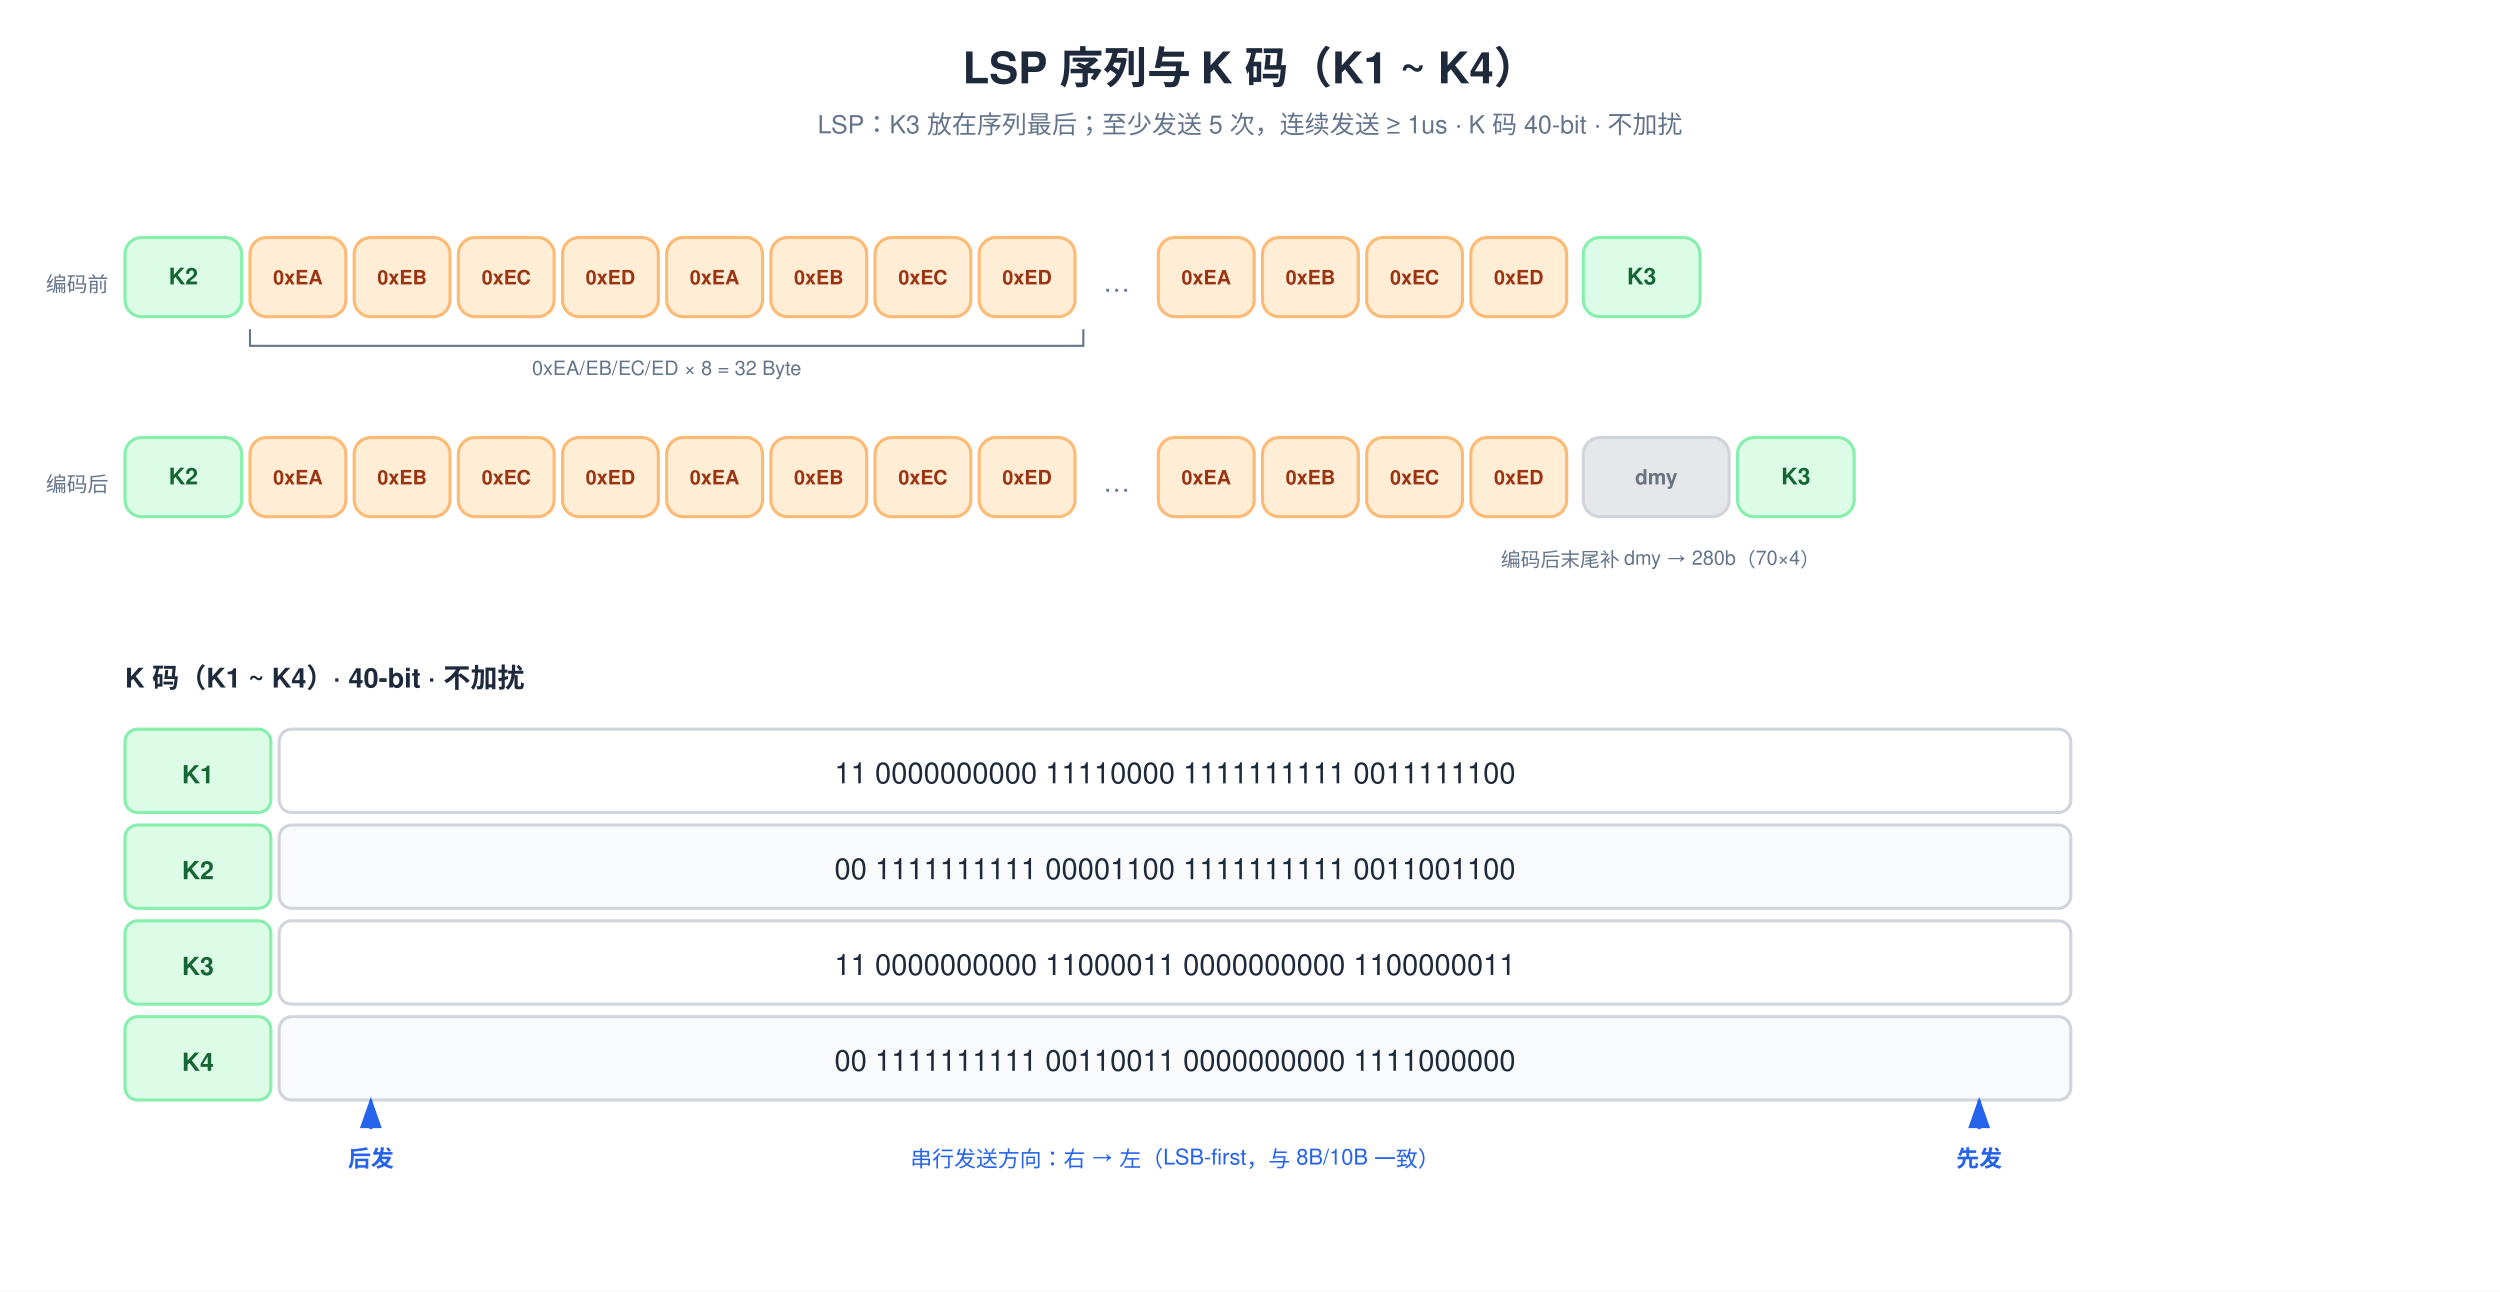
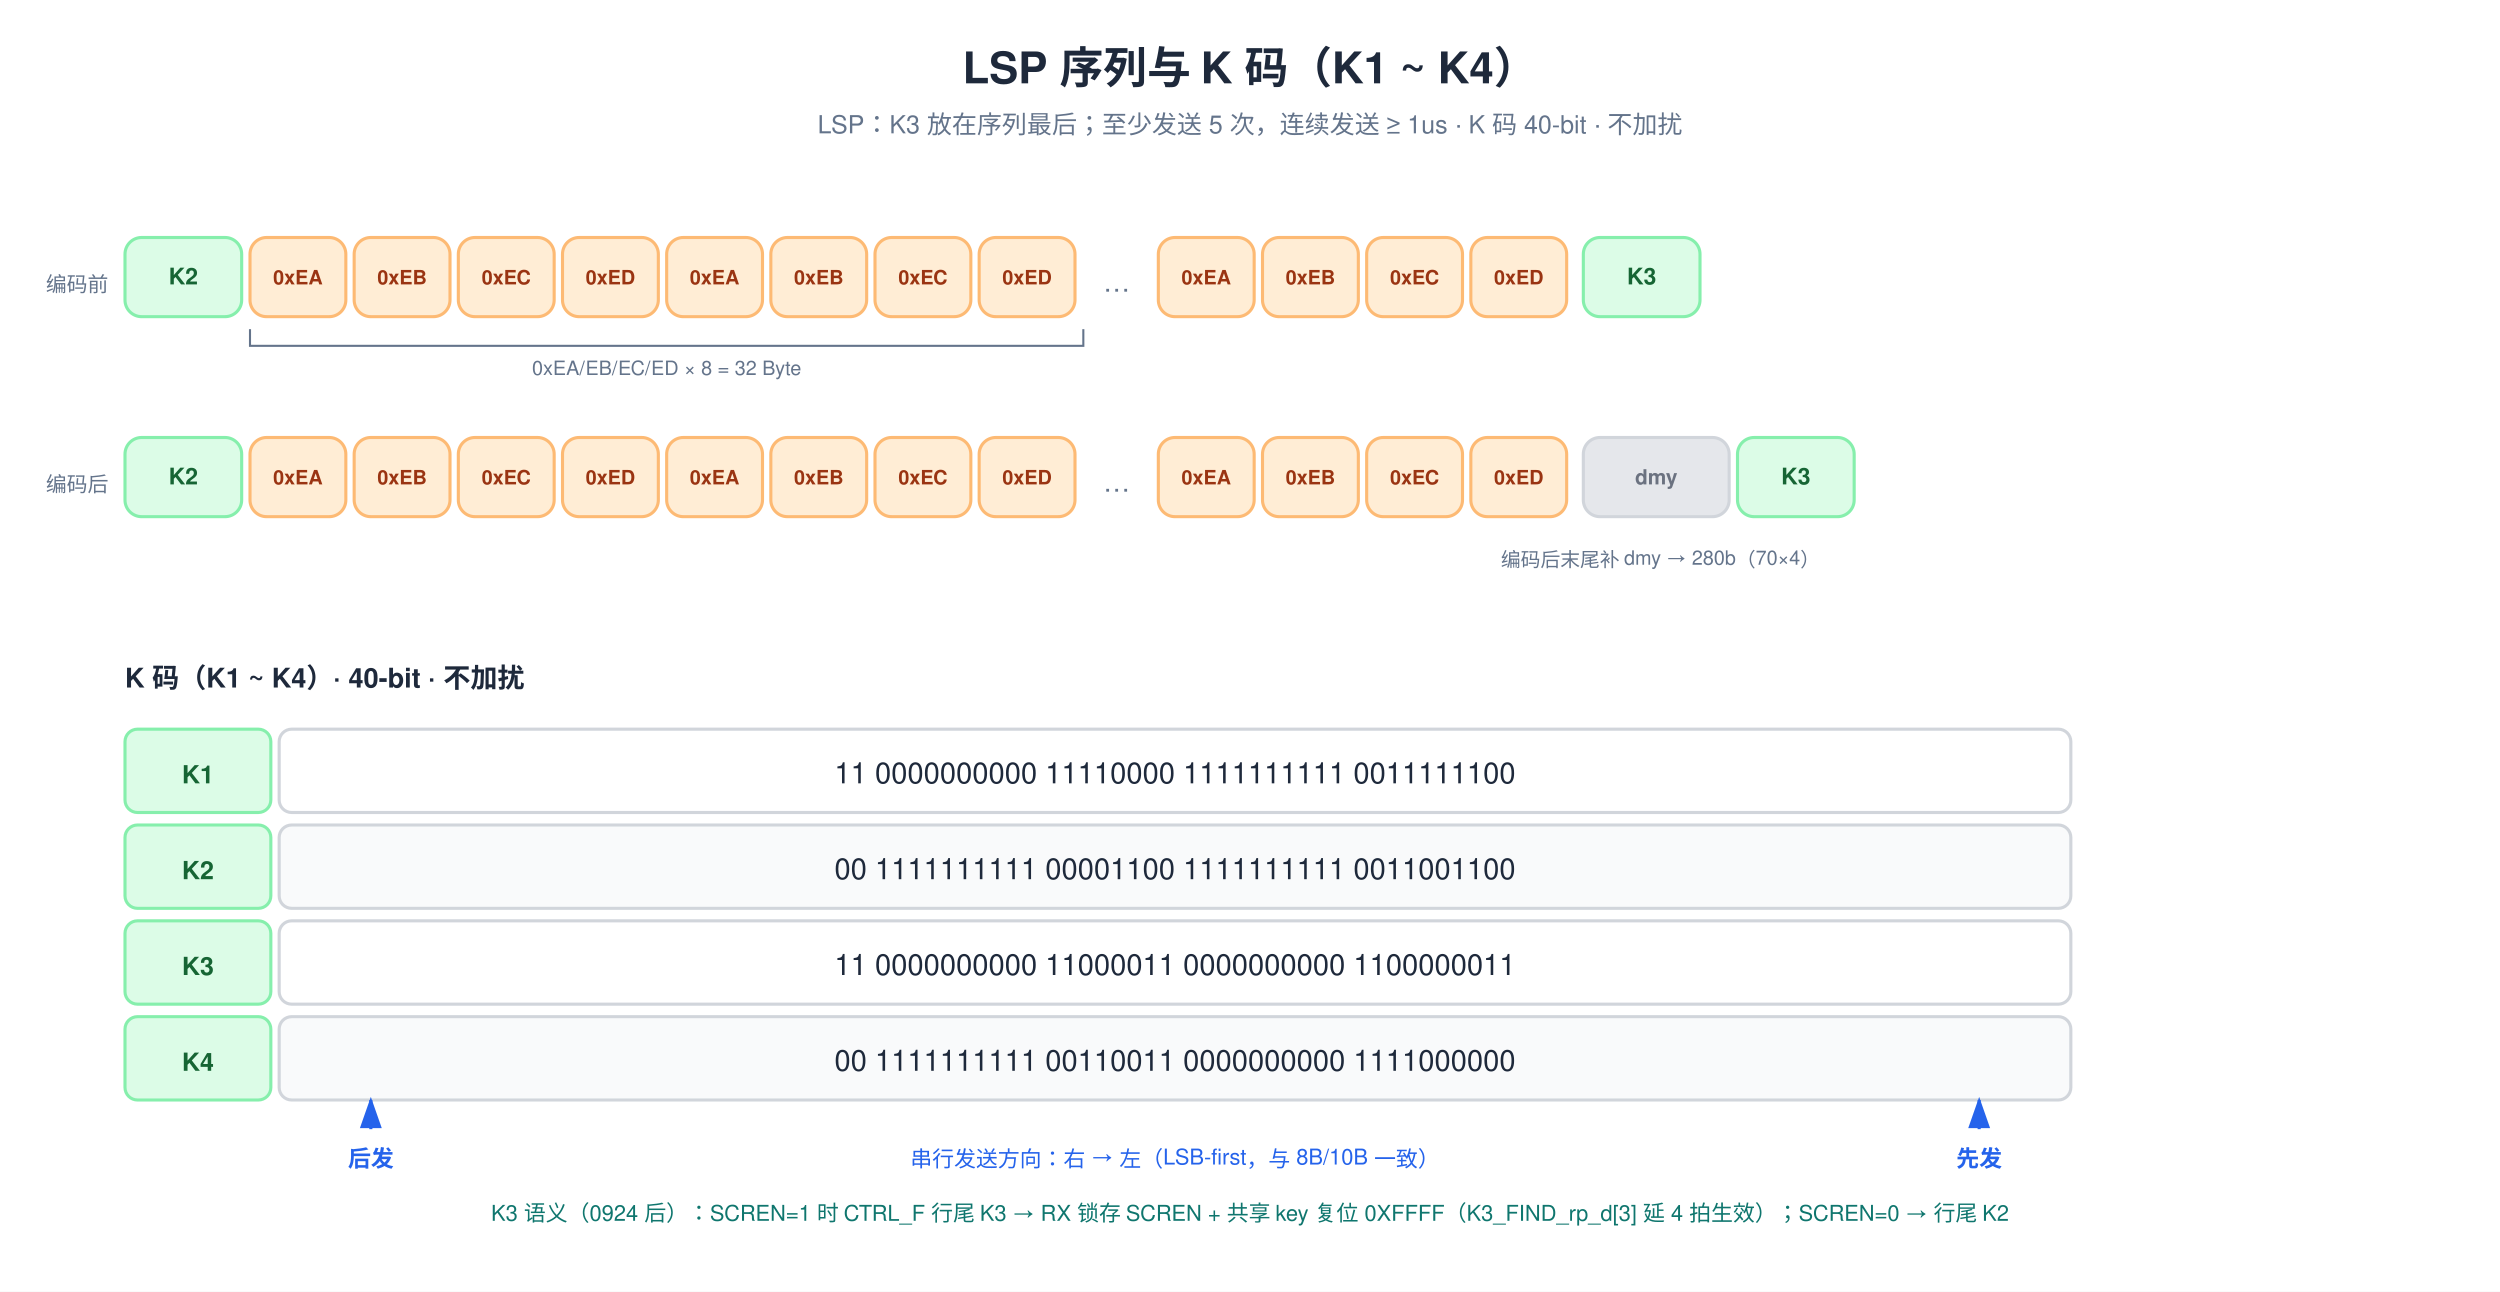
<svg xmlns="http://www.w3.org/2000/svg" viewBox="0 0 1200 620" width="1200" height="620">
  <style>text { font-family: 'Helvetica Neue', Helvetica, Arial, 'PingFang SC', 'Microsoft YaHei', 'Microsoft JhengHei', 'SimHei', sans-serif; }</style>
  <defs>
    <marker id="ar-blue" markerWidth="10" markerHeight="7" refX="9" refY="3.5" orient="auto">
      <polygon points="0 0, 10 3.5, 0 7" fill="#2563eb" />
    </marker>
    <marker id="ar-green" markerWidth="10" markerHeight="7" refX="9" refY="3.5" orient="auto">
      <polygon points="0 0, 10 3.5, 0 7" fill="#059669" />
    </marker>
    <marker id="ar-purple" markerWidth="10" markerHeight="7" refX="9" refY="3.5" orient="auto">
      <polygon points="0 0, 10 3.5, 0 7" fill="#7c3aed" />
    </marker>
    <marker id="ar-orange" markerWidth="10" markerHeight="7" refX="9" refY="3.5" orient="auto">
      <polygon points="0 0, 10 3.5, 0 7" fill="#ea580c" />
    </marker>
    <marker id="ar-gray" markerWidth="10" markerHeight="7" refX="9" refY="3.5" orient="auto">
      <polygon points="0 0, 10 3.5, 0 7" fill="#9ca3af" />
    </marker>
  </defs>
  <rect width="1200" height="620" fill="#ffffff" />
  <text x="600" y="40" font-size="21" fill="#1e293b" text-anchor="middle" font-weight="600">LSP 序列与 K 码（K1 ~ K4）</text>
  <text x="600" y="64" font-size="12" fill="#64748b" text-anchor="middle">LSP：K3 放在序列最后；至少发送 5 次，连续发送 ≥ 1us · K 码 40-bit · 不加扰</text>
  <text x="52" y="140" font-size="10" fill="#64748b" text-anchor="end">编码前</text>
  <rect x="60" y="114" width="56" height="38" rx="8" fill="#dcfce7" stroke="#86efac" stroke-width="1.5" />
  <text x="88.0" y="136.5" font-size="11" fill="#166534" text-anchor="middle" font-weight="600">K2</text>
  <rect x="120" y="114" width="46" height="38" rx="8" fill="#ffedd5" stroke="#fdba74" stroke-width="1.5" />
  <text x="143.0" y="136.5" font-size="9.5" fill="#9a3412" text-anchor="middle" font-weight="600">0xEA</text>
  <rect x="170" y="114" width="46" height="38" rx="8" fill="#ffedd5" stroke="#fdba74" stroke-width="1.5" />
  <text x="193.0" y="136.5" font-size="9.5" fill="#9a3412" text-anchor="middle" font-weight="600">0xEB</text>
  <rect x="220" y="114" width="46" height="38" rx="8" fill="#ffedd5" stroke="#fdba74" stroke-width="1.5" />
  <text x="243.0" y="136.5" font-size="9.5" fill="#9a3412" text-anchor="middle" font-weight="600">0xEC</text>
  <rect x="270" y="114" width="46" height="38" rx="8" fill="#ffedd5" stroke="#fdba74" stroke-width="1.5" />
  <text x="293.0" y="136.5" font-size="9.5" fill="#9a3412" text-anchor="middle" font-weight="600">0xED</text>
  <rect x="320" y="114" width="46" height="38" rx="8" fill="#ffedd5" stroke="#fdba74" stroke-width="1.5" />
  <text x="343.0" y="136.5" font-size="9.5" fill="#9a3412" text-anchor="middle" font-weight="600">0xEA</text>
  <rect x="370" y="114" width="46" height="38" rx="8" fill="#ffedd5" stroke="#fdba74" stroke-width="1.5" />
  <text x="393.0" y="136.5" font-size="9.5" fill="#9a3412" text-anchor="middle" font-weight="600">0xEB</text>
  <rect x="420" y="114" width="46" height="38" rx="8" fill="#ffedd5" stroke="#fdba74" stroke-width="1.5" />
  <text x="443.0" y="136.5" font-size="9.5" fill="#9a3412" text-anchor="middle" font-weight="600">0xEC</text>
  <rect x="470" y="114" width="46" height="38" rx="8" fill="#ffedd5" stroke="#fdba74" stroke-width="1.5" />
  <text x="493.0" y="136.5" font-size="9.5" fill="#9a3412" text-anchor="middle" font-weight="600">0xED</text>
  <text x="536" y="140" font-size="13" fill="#64748b" text-anchor="middle">…</text>
  <rect x="556" y="114" width="46" height="38" rx="8" fill="#ffedd5" stroke="#fdba74" stroke-width="1.5" />
  <text x="579.0" y="136.5" font-size="9.5" fill="#9a3412" text-anchor="middle" font-weight="600">0xEA</text>
  <rect x="606" y="114" width="46" height="38" rx="8" fill="#ffedd5" stroke="#fdba74" stroke-width="1.5" />
  <text x="629.0" y="136.5" font-size="9.5" fill="#9a3412" text-anchor="middle" font-weight="600">0xEB</text>
  <rect x="656" y="114" width="46" height="38" rx="8" fill="#ffedd5" stroke="#fdba74" stroke-width="1.5" />
  <text x="679.0" y="136.5" font-size="9.5" fill="#9a3412" text-anchor="middle" font-weight="600">0xEC</text>
  <rect x="706" y="114" width="46" height="38" rx="8" fill="#ffedd5" stroke="#fdba74" stroke-width="1.5" />
  <text x="729.0" y="136.5" font-size="9.5" fill="#9a3412" text-anchor="middle" font-weight="600">0xED</text>
  <rect x="760" y="114" width="56" height="38" rx="8" fill="#dcfce7" stroke="#86efac" stroke-width="1.5" />
  <text x="788.0" y="136.5" font-size="11" fill="#166534" text-anchor="middle" font-weight="600">K3</text>
  <path d="M 120 158 L 120 166 L 520 166 L 520 158" stroke="#64748b" stroke-width="1" fill="none" />
  <text x="320" y="180" font-size="9.5" fill="#64748b" text-anchor="middle">0xEA/EB/EC/ED × 8 = 32 Byte</text>
  <text x="52" y="236" font-size="10" fill="#64748b" text-anchor="end">编码后</text>
  <rect x="60" y="210" width="56" height="38" rx="8" fill="#dcfce7" stroke="#86efac" stroke-width="1.5" />
  <text x="88.0" y="232.5" font-size="11" fill="#166534" text-anchor="middle" font-weight="600">K2</text>
  <rect x="120" y="210" width="46" height="38" rx="8" fill="#ffedd5" stroke="#fdba74" stroke-width="1.5" />
  <text x="143.0" y="232.5" font-size="9.5" fill="#9a3412" text-anchor="middle" font-weight="600">0xEA</text>
  <rect x="170" y="210" width="46" height="38" rx="8" fill="#ffedd5" stroke="#fdba74" stroke-width="1.5" />
  <text x="193.0" y="232.5" font-size="9.5" fill="#9a3412" text-anchor="middle" font-weight="600">0xEB</text>
  <rect x="220" y="210" width="46" height="38" rx="8" fill="#ffedd5" stroke="#fdba74" stroke-width="1.5" />
  <text x="243.0" y="232.5" font-size="9.5" fill="#9a3412" text-anchor="middle" font-weight="600">0xEC</text>
  <rect x="270" y="210" width="46" height="38" rx="8" fill="#ffedd5" stroke="#fdba74" stroke-width="1.5" />
  <text x="293.0" y="232.5" font-size="9.5" fill="#9a3412" text-anchor="middle" font-weight="600">0xED</text>
  <rect x="320" y="210" width="46" height="38" rx="8" fill="#ffedd5" stroke="#fdba74" stroke-width="1.5" />
  <text x="343.0" y="232.5" font-size="9.5" fill="#9a3412" text-anchor="middle" font-weight="600">0xEA</text>
  <rect x="370" y="210" width="46" height="38" rx="8" fill="#ffedd5" stroke="#fdba74" stroke-width="1.5" />
  <text x="393.0" y="232.5" font-size="9.5" fill="#9a3412" text-anchor="middle" font-weight="600">0xEB</text>
  <rect x="420" y="210" width="46" height="38" rx="8" fill="#ffedd5" stroke="#fdba74" stroke-width="1.5" />
  <text x="443.0" y="232.5" font-size="9.5" fill="#9a3412" text-anchor="middle" font-weight="600">0xEC</text>
  <rect x="470" y="210" width="46" height="38" rx="8" fill="#ffedd5" stroke="#fdba74" stroke-width="1.5" />
  <text x="493.0" y="232.5" font-size="9.5" fill="#9a3412" text-anchor="middle" font-weight="600">0xED</text>
  <text x="536" y="236" font-size="13" fill="#64748b" text-anchor="middle">…</text>
  <rect x="556" y="210" width="46" height="38" rx="8" fill="#ffedd5" stroke="#fdba74" stroke-width="1.5" />
  <text x="579.0" y="232.5" font-size="9.5" fill="#9a3412" text-anchor="middle" font-weight="600">0xEA</text>
  <rect x="606" y="210" width="46" height="38" rx="8" fill="#ffedd5" stroke="#fdba74" stroke-width="1.5" />
  <text x="629.0" y="232.5" font-size="9.5" fill="#9a3412" text-anchor="middle" font-weight="600">0xEB</text>
  <rect x="656" y="210" width="46" height="38" rx="8" fill="#ffedd5" stroke="#fdba74" stroke-width="1.5" />
  <text x="679.0" y="232.5" font-size="9.5" fill="#9a3412" text-anchor="middle" font-weight="600">0xEC</text>
  <rect x="706" y="210" width="46" height="38" rx="8" fill="#ffedd5" stroke="#fdba74" stroke-width="1.5" />
  <text x="729.0" y="232.5" font-size="9.5" fill="#9a3412" text-anchor="middle" font-weight="600">0xED</text>
  <rect x="760" y="210" width="70" height="38" rx="8" fill="#e5e7eb" stroke="#d1d5db" stroke-width="1.5" />
  <text x="795.0" y="232.5" font-size="10" fill="#6b7280" text-anchor="middle" font-weight="600">dmy</text>
  <rect x="834" y="210" width="56" height="38" rx="8" fill="#dcfce7" stroke="#86efac" stroke-width="1.5" />
  <text x="862.0" y="232.5" font-size="11" fill="#166534" text-anchor="middle" font-weight="600">K3</text>
  <text x="797" y="272" font-size="9.5" fill="#64748b" text-anchor="middle">编码后末尾补 dmy → 280b（70×4）</text>
  <text x="60" y="330" font-size="13" fill="#1e293b" text-anchor="start" font-weight="600">K 码（K1 ~ K4）· 40-bit · 不加扰</text>
  <rect x="60" y="350" width="70" height="40" rx="6" fill="#dcfce7" stroke="#86efac" stroke-width="1.5" />
  <text x="95" y="376" font-size="12" fill="#166534" text-anchor="middle" font-weight="700">K1</text>
  <rect x="134" y="350" width="860" height="40" rx="6" fill="#ffffff" stroke="#d1d5db" stroke-width="1.5" />
  <text x="564" y="376" font-size="14" fill="#1e293b" text-anchor="middle" font-family="Consolas, Menlo, monospace">11 0000000000 11110000 1111111111 0011111100</text>
  <rect x="60" y="396" width="70" height="40" rx="6" fill="#dcfce7" stroke="#86efac" stroke-width="1.5" />
  <text x="95" y="422" font-size="12" fill="#166534" text-anchor="middle" font-weight="700">K2</text>
  <rect x="134" y="396" width="860" height="40" rx="6" fill="#f9fafb" stroke="#d1d5db" stroke-width="1.5" />
  <text x="564" y="422" font-size="14" fill="#1e293b" text-anchor="middle" font-family="Consolas, Menlo, monospace">00 1111111111 00001100 1111111111 0011001100</text>
  <rect x="60" y="442" width="70" height="40" rx="6" fill="#dcfce7" stroke="#86efac" stroke-width="1.5" />
  <text x="95" y="468" font-size="12" fill="#166534" text-anchor="middle" font-weight="700">K3</text>
  <rect x="134" y="442" width="860" height="40" rx="6" fill="#ffffff" stroke="#d1d5db" stroke-width="1.5" />
  <text x="564" y="468" font-size="14" fill="#1e293b" text-anchor="middle" font-family="Consolas, Menlo, monospace">11 0000000000 11000011 0000000000 1100000011</text>
  <rect x="60" y="488" width="70" height="40" rx="6" fill="#dcfce7" stroke="#86efac" stroke-width="1.5" />
  <text x="95" y="514" font-size="12" fill="#166534" text-anchor="middle" font-weight="700">K4</text>
  <rect x="134" y="488" width="860" height="40" rx="6" fill="#f9fafb" stroke="#d1d5db" stroke-width="1.5" />
  <text x="564" y="514" font-size="14" fill="#1e293b" text-anchor="middle" font-family="Consolas, Menlo, monospace">00 1111111111 00110011 0000000000 1111000000</text>
  <line x1="950" y1="542" x2="950" y2="528" stroke="#2563eb" stroke-width="1.5" marker-end="url(#ar-blue)" />
  <text x="950" y="560" font-size="11" fill="#2563eb" text-anchor="middle" font-weight="700">先发</text>
  <line x1="178" y1="542" x2="178" y2="528" stroke="#2563eb" stroke-width="1.5" marker-end="url(#ar-blue)" />
  <text x="178" y="560" font-size="11" fill="#2563eb" text-anchor="middle" font-weight="700">后发</text>
  <text x="564" y="560" font-size="10.5" fill="#2563eb" text-anchor="middle">串行发送方向：右 → 左（LSB-first，与 8B/10B 一致）</text>
+   <text x="600" y="586" font-size="10.5" fill="#0f766e" text-anchor="middle">K3 语义（0924 后）：SCREN=1 时 CTRL_F 行尾 K3 → RX 锁存 SCREN + 共享 key 复位 0XFFFF（K3_FIND_rp_d[3] 延 4 拍生效）；SCREN=0 → 行尾 K2</text>
</svg>
